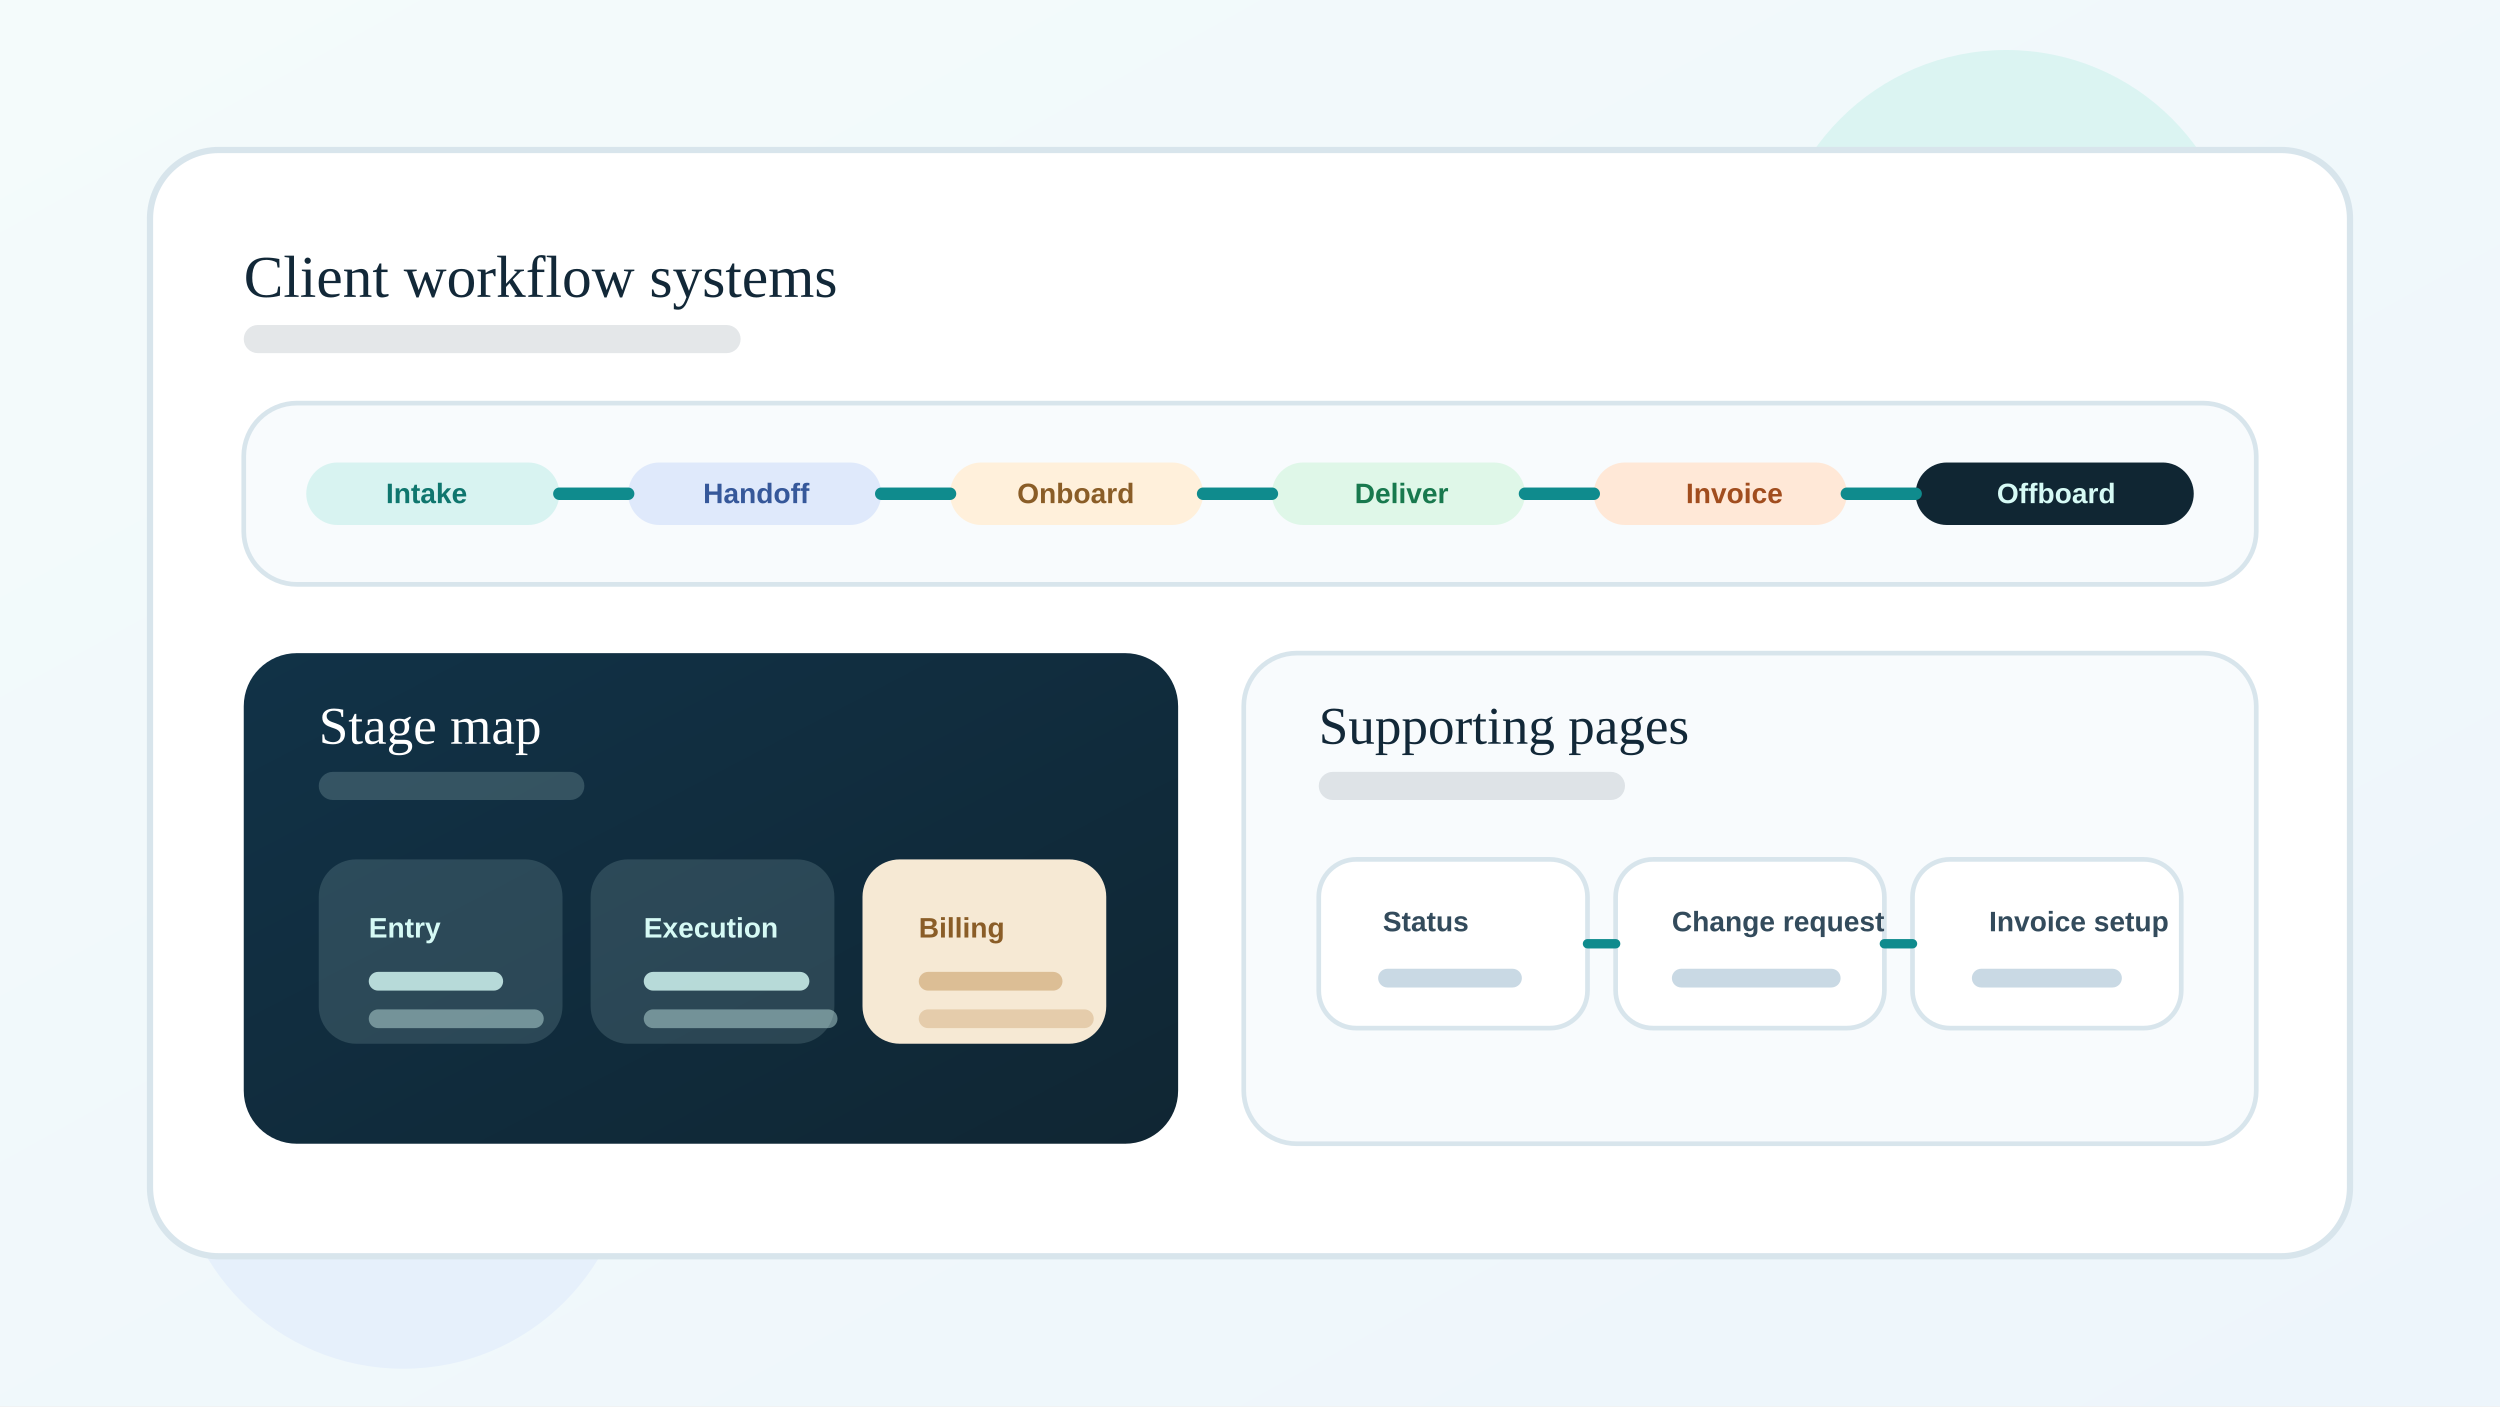
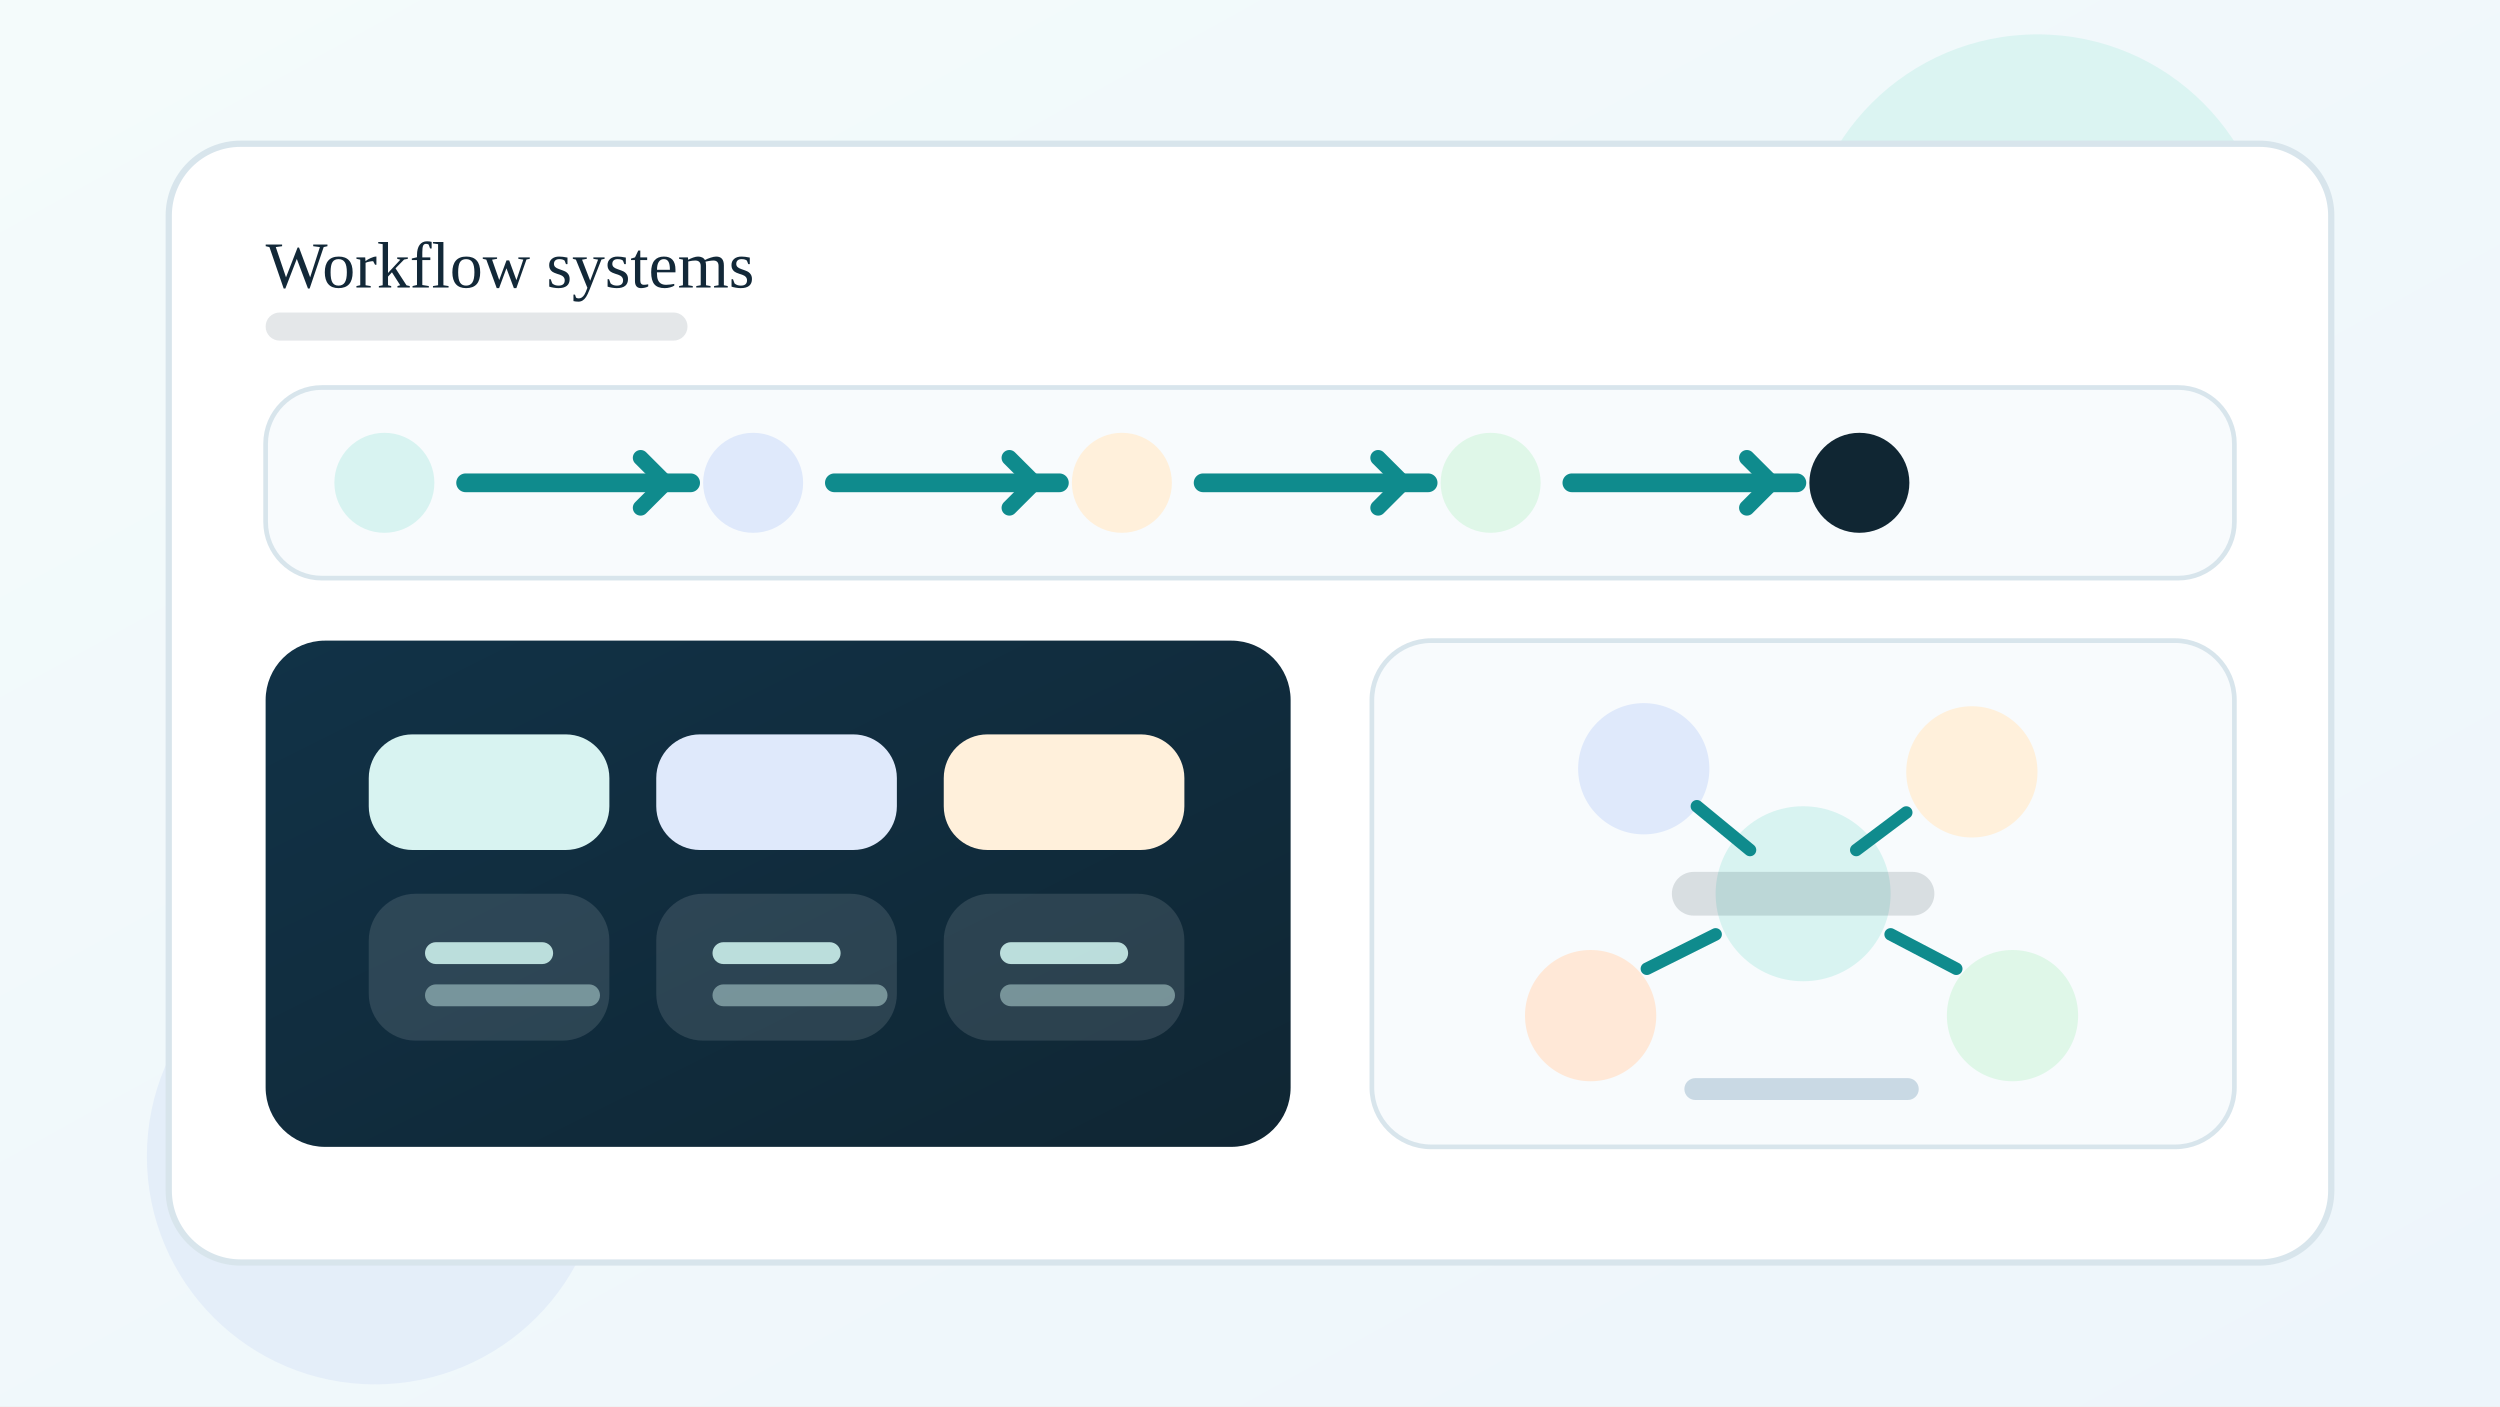
<svg xmlns="http://www.w3.org/2000/svg" viewBox="0 0 1600 900" role="img" aria-labelledby="title desc">
  <defs>
    <linearGradient id="hub-bg" x1="0%" y1="0%" x2="100%" y2="100%">
      <stop offset="0%" stop-color="#f4fbfb" />
      <stop offset="100%" stop-color="#edf5fb" />
    </linearGradient>
    <linearGradient id="hub-panel" x1="0%" y1="0%" x2="100%" y2="100%">
      <stop offset="0%" stop-color="#113247" />
      <stop offset="100%" stop-color="#102633" />
    </linearGradient>
  </defs>
  <rect width="1600" height="900" fill="url(#hub-bg)" />
-   <circle cx="1284" cy="182" r="150" fill="#dbf4f2" />
-   <circle cx="258" cy="730" r="146" fill="#e6f0fb" />
-   <rect x="96" y="96" width="1408" height="708" rx="44" fill="#ffffff" stroke="#d8e5ec" stroke-width="4" />
-   <text x="156" y="190" font-family="Georgia, 'Times New Roman', serif" font-size="38" fill="#122838">Client workflow systems</text>
-   <rect x="156" y="208" width="318" height="18" rx="9" fill="#173042" opacity=".12" />
-   <rect x="156" y="258" width="1288" height="116" rx="34" fill="#f8fbfd" stroke="#d8e5ec" stroke-width="3" />
-   <rect x="196" y="296" width="162" height="40" rx="20" fill="#d8f3f1" />
-   <rect x="402" y="296" width="162" height="40" rx="20" fill="#dfe9fb" />
-   <rect x="608" y="296" width="162" height="40" rx="20" fill="#fff0db" />
-   <rect x="814" y="296" width="162" height="40" rx="20" fill="#dff7e8" />
-   <rect x="1020" y="296" width="162" height="40" rx="20" fill="#ffe8d7" />
-   <rect x="1226" y="296" width="178" height="40" rx="20" fill="#102633" />
-   <text x="247" y="322" font-family="Arial, sans-serif" font-size="18" font-weight="700" fill="#0f766e">Intake</text>
-   <text x="450" y="322" font-family="Arial, sans-serif" font-size="18" font-weight="700" fill="#36589a">Handoff</text>
-   <text x="651" y="322" font-family="Arial, sans-serif" font-size="18" font-weight="700" fill="#8a5d27">Onboard</text>
-   <text x="867" y="322" font-family="Arial, sans-serif" font-size="18" font-weight="700" fill="#18794e">Deliver</text>
-   <text x="1079" y="322" font-family="Arial, sans-serif" font-size="18" font-weight="700" fill="#a14d1e">Invoice</text>
-   <text x="1278" y="322" font-family="Arial, sans-serif" font-size="18" font-weight="700" fill="#d6faf5">Offboard</text>
-   <path d="M358 316h44m162 0h44m162 0h44m162 0h44m162 0h44" stroke="#0f8b8d" stroke-width="8" stroke-linecap="round" />
-   <rect x="156" y="418" width="598" height="314" rx="34" fill="url(#hub-panel)" />
-   <text x="204" y="476" font-family="Georgia, 'Times New Roman', serif" font-size="34" fill="#ffffff">Stage map</text>
-   <rect x="204" y="494" width="170" height="18" rx="9" fill="#d6faf5" opacity=".18" />
-   <rect x="204" y="550" width="156" height="118" rx="24" fill="#d6faf5" opacity=".14" />
-   <rect x="378" y="550" width="156" height="118" rx="24" fill="#d6faf5" opacity=".14" />
-   <rect x="552" y="550" width="156" height="118" rx="24" fill="#fff0db" opacity=".96" />
-   <text x="236" y="600" font-family="Arial, sans-serif" font-size="18" font-weight="700" fill="#d6faf5">Entry</text>
-   <text x="412" y="600" font-family="Arial, sans-serif" font-size="18" font-weight="700" fill="#d6faf5">Execution</text>
-   <text x="588" y="600" font-family="Arial, sans-serif" font-size="18" font-weight="700" fill="#8a5d27">Billing</text>
-   <rect x="236" y="622" width="86" height="12" rx="6" fill="#d6faf5" opacity=".82" />
-   <rect x="236" y="646" width="112" height="12" rx="6" fill="#d6faf5" opacity=".42" />
-   <rect x="412" y="622" width="106" height="12" rx="6" fill="#d6faf5" opacity=".82" />
-   <rect x="412" y="646" width="124" height="12" rx="6" fill="#d6faf5" opacity=".42" />
-   <rect x="588" y="622" width="92" height="12" rx="6" fill="#b8823f" opacity=".42" />
-   <rect x="588" y="646" width="112" height="12" rx="6" fill="#b8823f" opacity=".28" />
-   <rect x="796" y="418" width="648" height="314" rx="34" fill="#f8fbfd" stroke="#d8e5ec" stroke-width="3" />
-   <text x="844" y="476" font-family="Georgia, 'Times New Roman', serif" font-size="34" fill="#122838">Supporting pages</text>
-   <rect x="844" y="494" width="196" height="18" rx="9" fill="#173042" opacity=".12" />
-   <rect x="844" y="550" width="172" height="108" rx="24" fill="#ffffff" stroke="#d8e5ec" stroke-width="3" />
-   <rect x="1034" y="550" width="172" height="108" rx="24" fill="#ffffff" stroke="#d8e5ec" stroke-width="3" />
-   <rect x="1224" y="550" width="172" height="108" rx="24" fill="#ffffff" stroke="#d8e5ec" stroke-width="3" />
-   <text x="885" y="596" font-family="Arial, sans-serif" font-size="18" font-weight="700" fill="#334b5c">Status</text>
-   <text x="1070" y="596" font-family="Arial, sans-serif" font-size="18" font-weight="700" fill="#334b5c">Change request</text>
-   <text x="1273" y="596" font-family="Arial, sans-serif" font-size="18" font-weight="700" fill="#334b5c">Invoice setup</text>
-   <rect x="882" y="620" width="92" height="12" rx="6" fill="#c9d9e4" />
-   <rect x="1070" y="620" width="108" height="12" rx="6" fill="#c9d9e4" />
-   <rect x="1262" y="620" width="96" height="12" rx="6" fill="#c9d9e4" />
-   <path d="M1016 604h18m172 0h18" stroke="#0f8b8d" stroke-width="6" stroke-linecap="round" />
+   <circle cx="1304" cy="172" r="150" fill="#dbf4f2" />
+   <circle cx="240" cy="740" r="146" fill="#e4eef9" />
+   <rect x="108" y="92" width="1384" height="716" rx="46" fill="#ffffff" stroke="#d8e5ec" stroke-width="4" />
+   <text x="170" y="184" font-family="Georgia, 'Times New Roman', serif" font-size="42" fill="#122838">Workflow systems</text>
+   <rect x="170" y="200" width="270" height="18" rx="9" fill="#173042" opacity=".12" />
+   <rect x="170" y="248" width="1260" height="122" rx="36" fill="#f8fbfd" stroke="#d8e5ec" stroke-width="3" />
+   <path d="M298 309h144m92 0h144m92 0h144m92 0h144" stroke="#0f8b8d" stroke-width="12" stroke-linecap="round" />
+   <circle cx="246" cy="309" r="32" fill="#d8f3f1" />
+   <circle cx="482" cy="309" r="32" fill="#dfe9fb" />
+   <circle cx="718" cy="309" r="32" fill="#fff0db" />
+   <circle cx="954" cy="309" r="32" fill="#dff7e8" />
+   <circle cx="1190" cy="309" r="32" fill="#102633" />
+   <path d="M426 309l-16-16m16 16l-16 16M662 309l-16-16m16 16l-16 16M898 309l-16-16m16 16l-16 16M1134 309l-16-16m16 16l-16 16" stroke="#0f8b8d" stroke-width="10" stroke-linecap="round" stroke-linejoin="round" />
+   <rect x="170" y="410" width="656" height="324" rx="38" fill="url(#hub-panel)" />
+   <rect x="236" y="470" width="154" height="74" rx="28" fill="#d8f3f1" />
+   <rect x="420" y="470" width="154" height="74" rx="28" fill="#dfe9fb" />
+   <rect x="604" y="470" width="154" height="74" rx="28" fill="#fff0db" />
+   <rect x="236" y="572" width="154" height="94" rx="30" fill="#ffffff" opacity=".12" />
+   <rect x="420" y="572" width="154" height="94" rx="30" fill="#ffffff" opacity=".12" />
+   <rect x="604" y="572" width="154" height="94" rx="30" fill="#ffffff" opacity=".12" />
+   <rect x="272" y="603" width="82" height="14" rx="7" fill="#d6faf5" opacity=".84" />
+   <rect x="272" y="630" width="112" height="14" rx="7" fill="#d6faf5" opacity=".44" />
+   <rect x="456" y="603" width="82" height="14" rx="7" fill="#d6faf5" opacity=".84" />
+   <rect x="456" y="630" width="112" height="14" rx="7" fill="#d6faf5" opacity=".44" />
+   <rect x="640" y="603" width="82" height="14" rx="7" fill="#d6faf5" opacity=".84" />
+   <rect x="640" y="630" width="112" height="14" rx="7" fill="#d6faf5" opacity=".44" />
+   <rect x="878" y="410" width="552" height="324" rx="38" fill="#f8fbfd" stroke="#d8e5ec" stroke-width="3" />
+   <circle cx="1154" cy="572" r="56" fill="#d8f3f1" />
+   <circle cx="1052" cy="492" r="42" fill="#dfe9fb" />
+   <circle cx="1262" cy="494" r="42" fill="#fff0db" />
+   <circle cx="1018" cy="650" r="42" fill="#ffe8d7" />
+   <circle cx="1288" cy="650" r="42" fill="#dff7e8" />
+   <path d="M1086 516l34 28M1220 520l-32 24M1054 620l44-22M1252 620l-42-22" stroke="#0f8b8d" stroke-width="8" stroke-linecap="round" />
+   <rect x="1070" y="558" width="168" height="28" rx="14" fill="#102633" opacity=".14" />
+   <rect x="1078" y="690" width="150" height="14" rx="7" fill="#c9d9e4" />
</svg>
